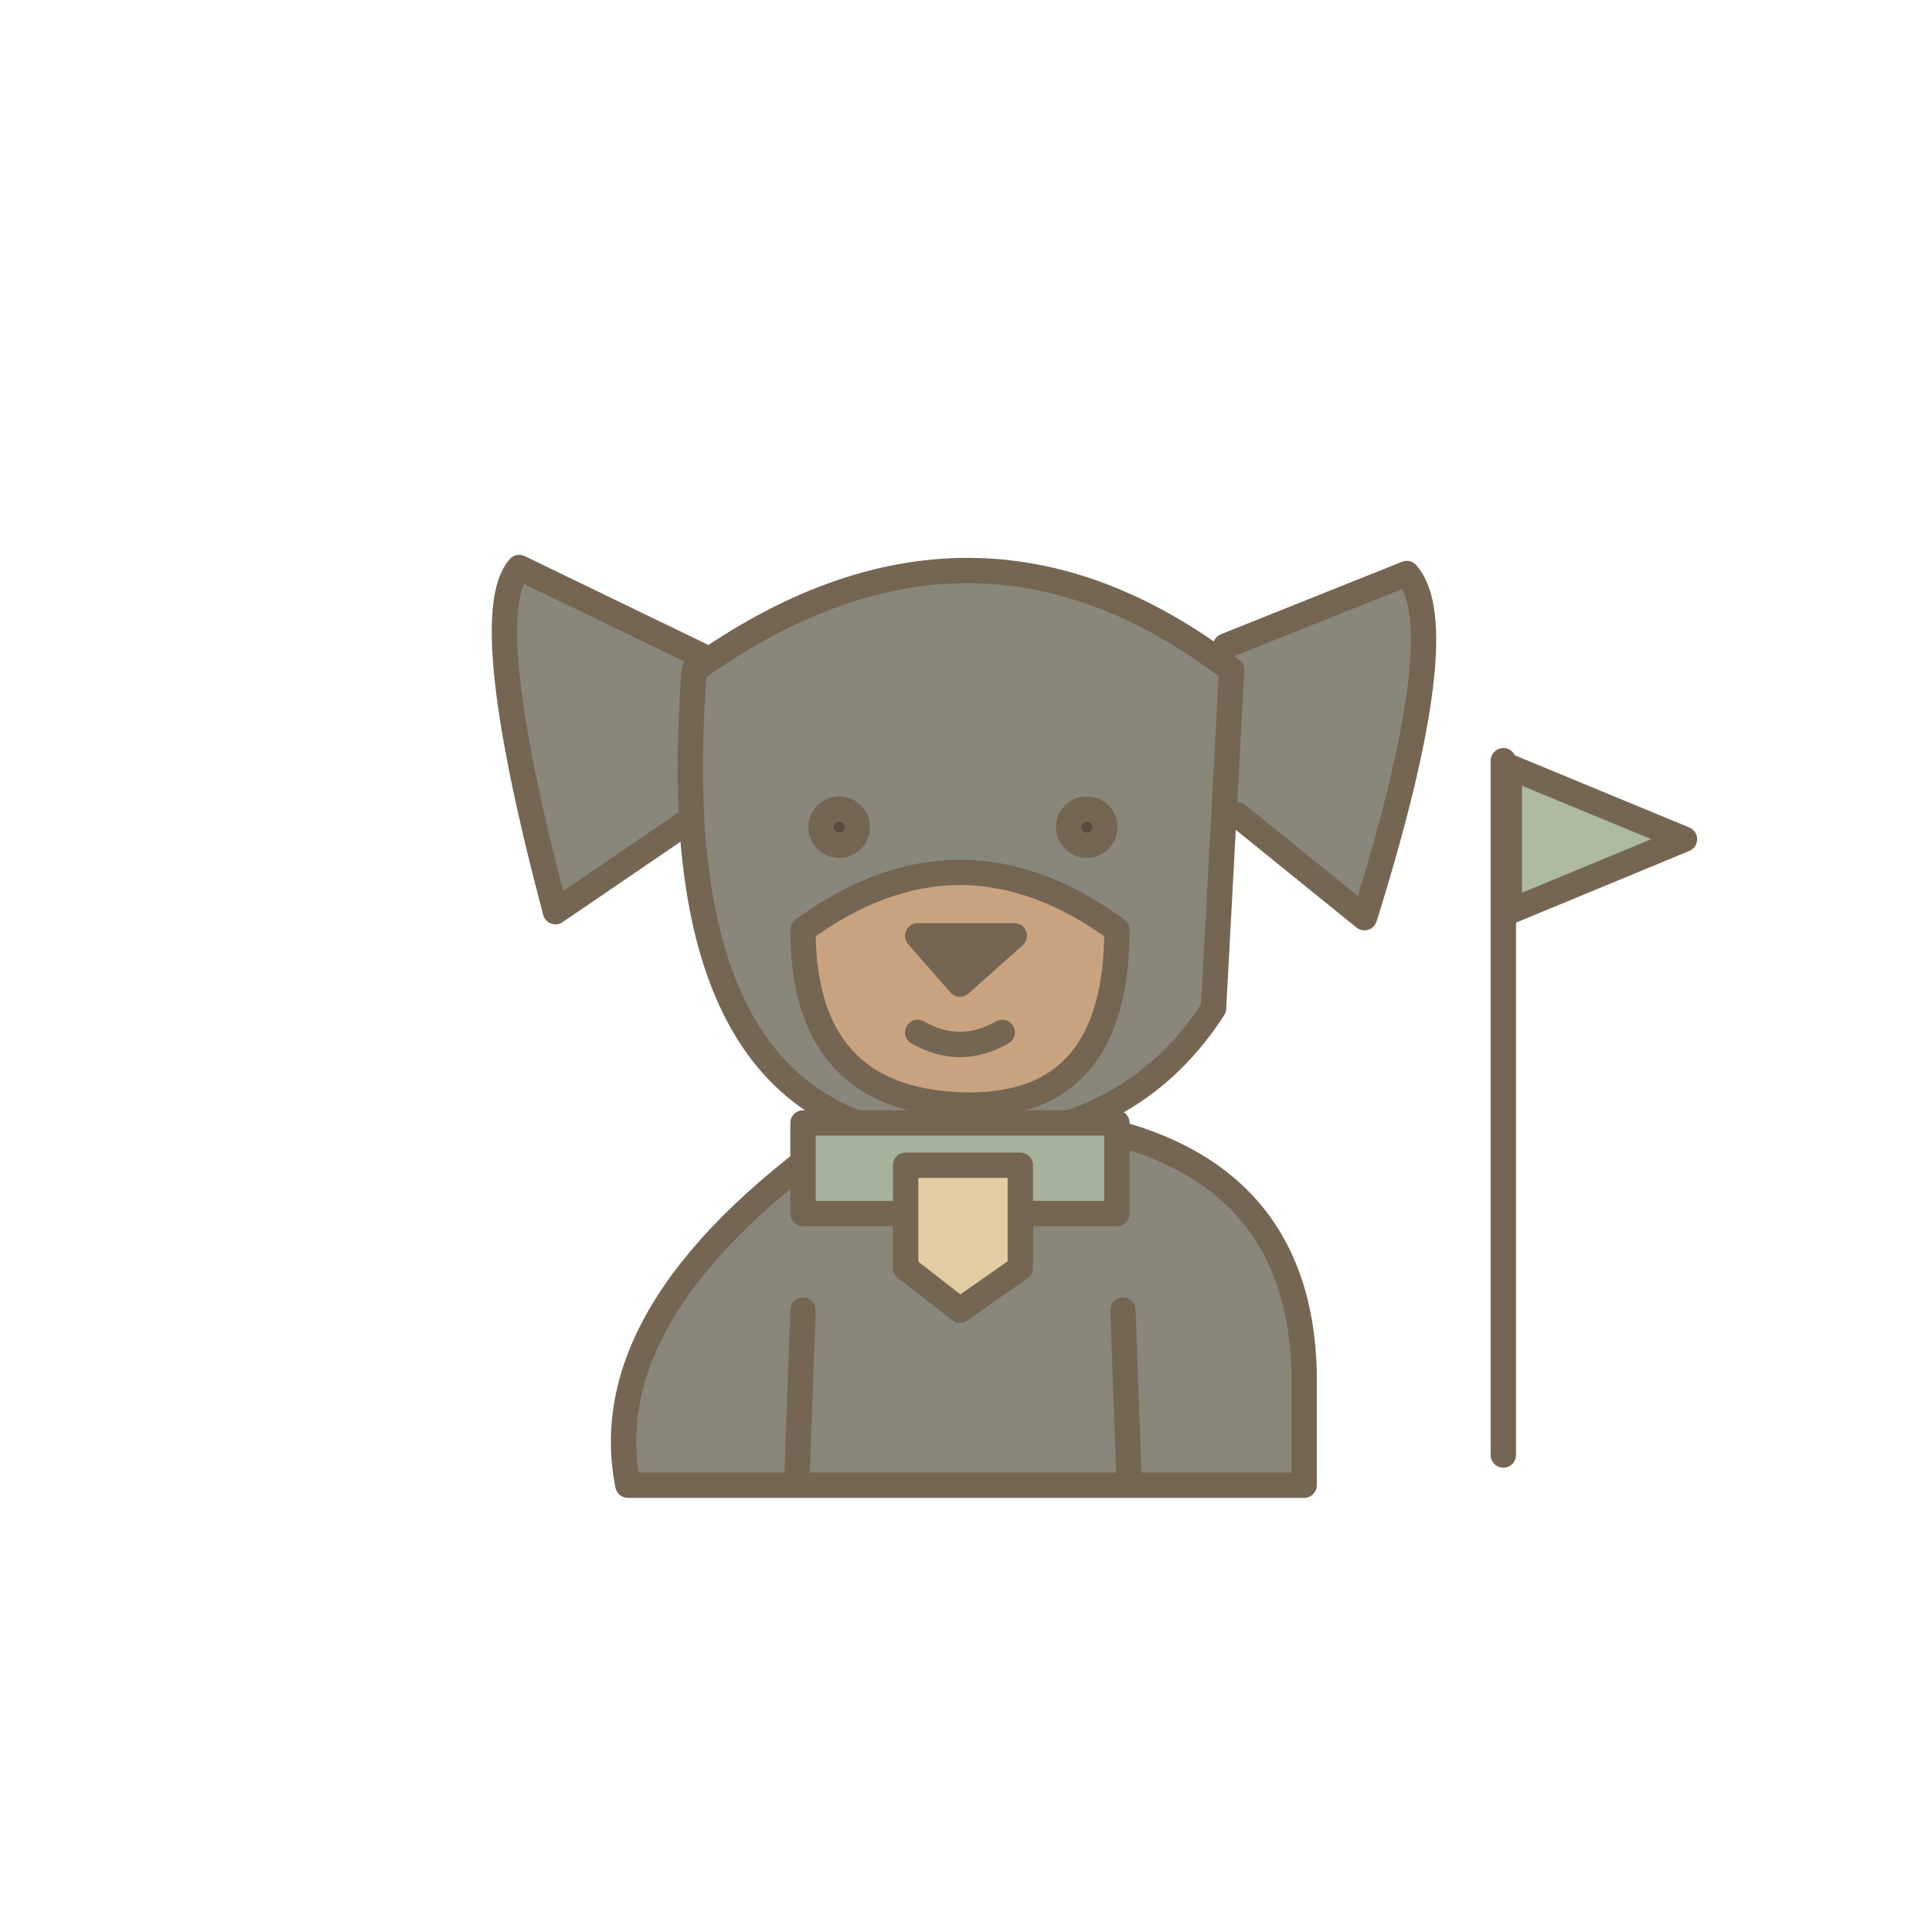
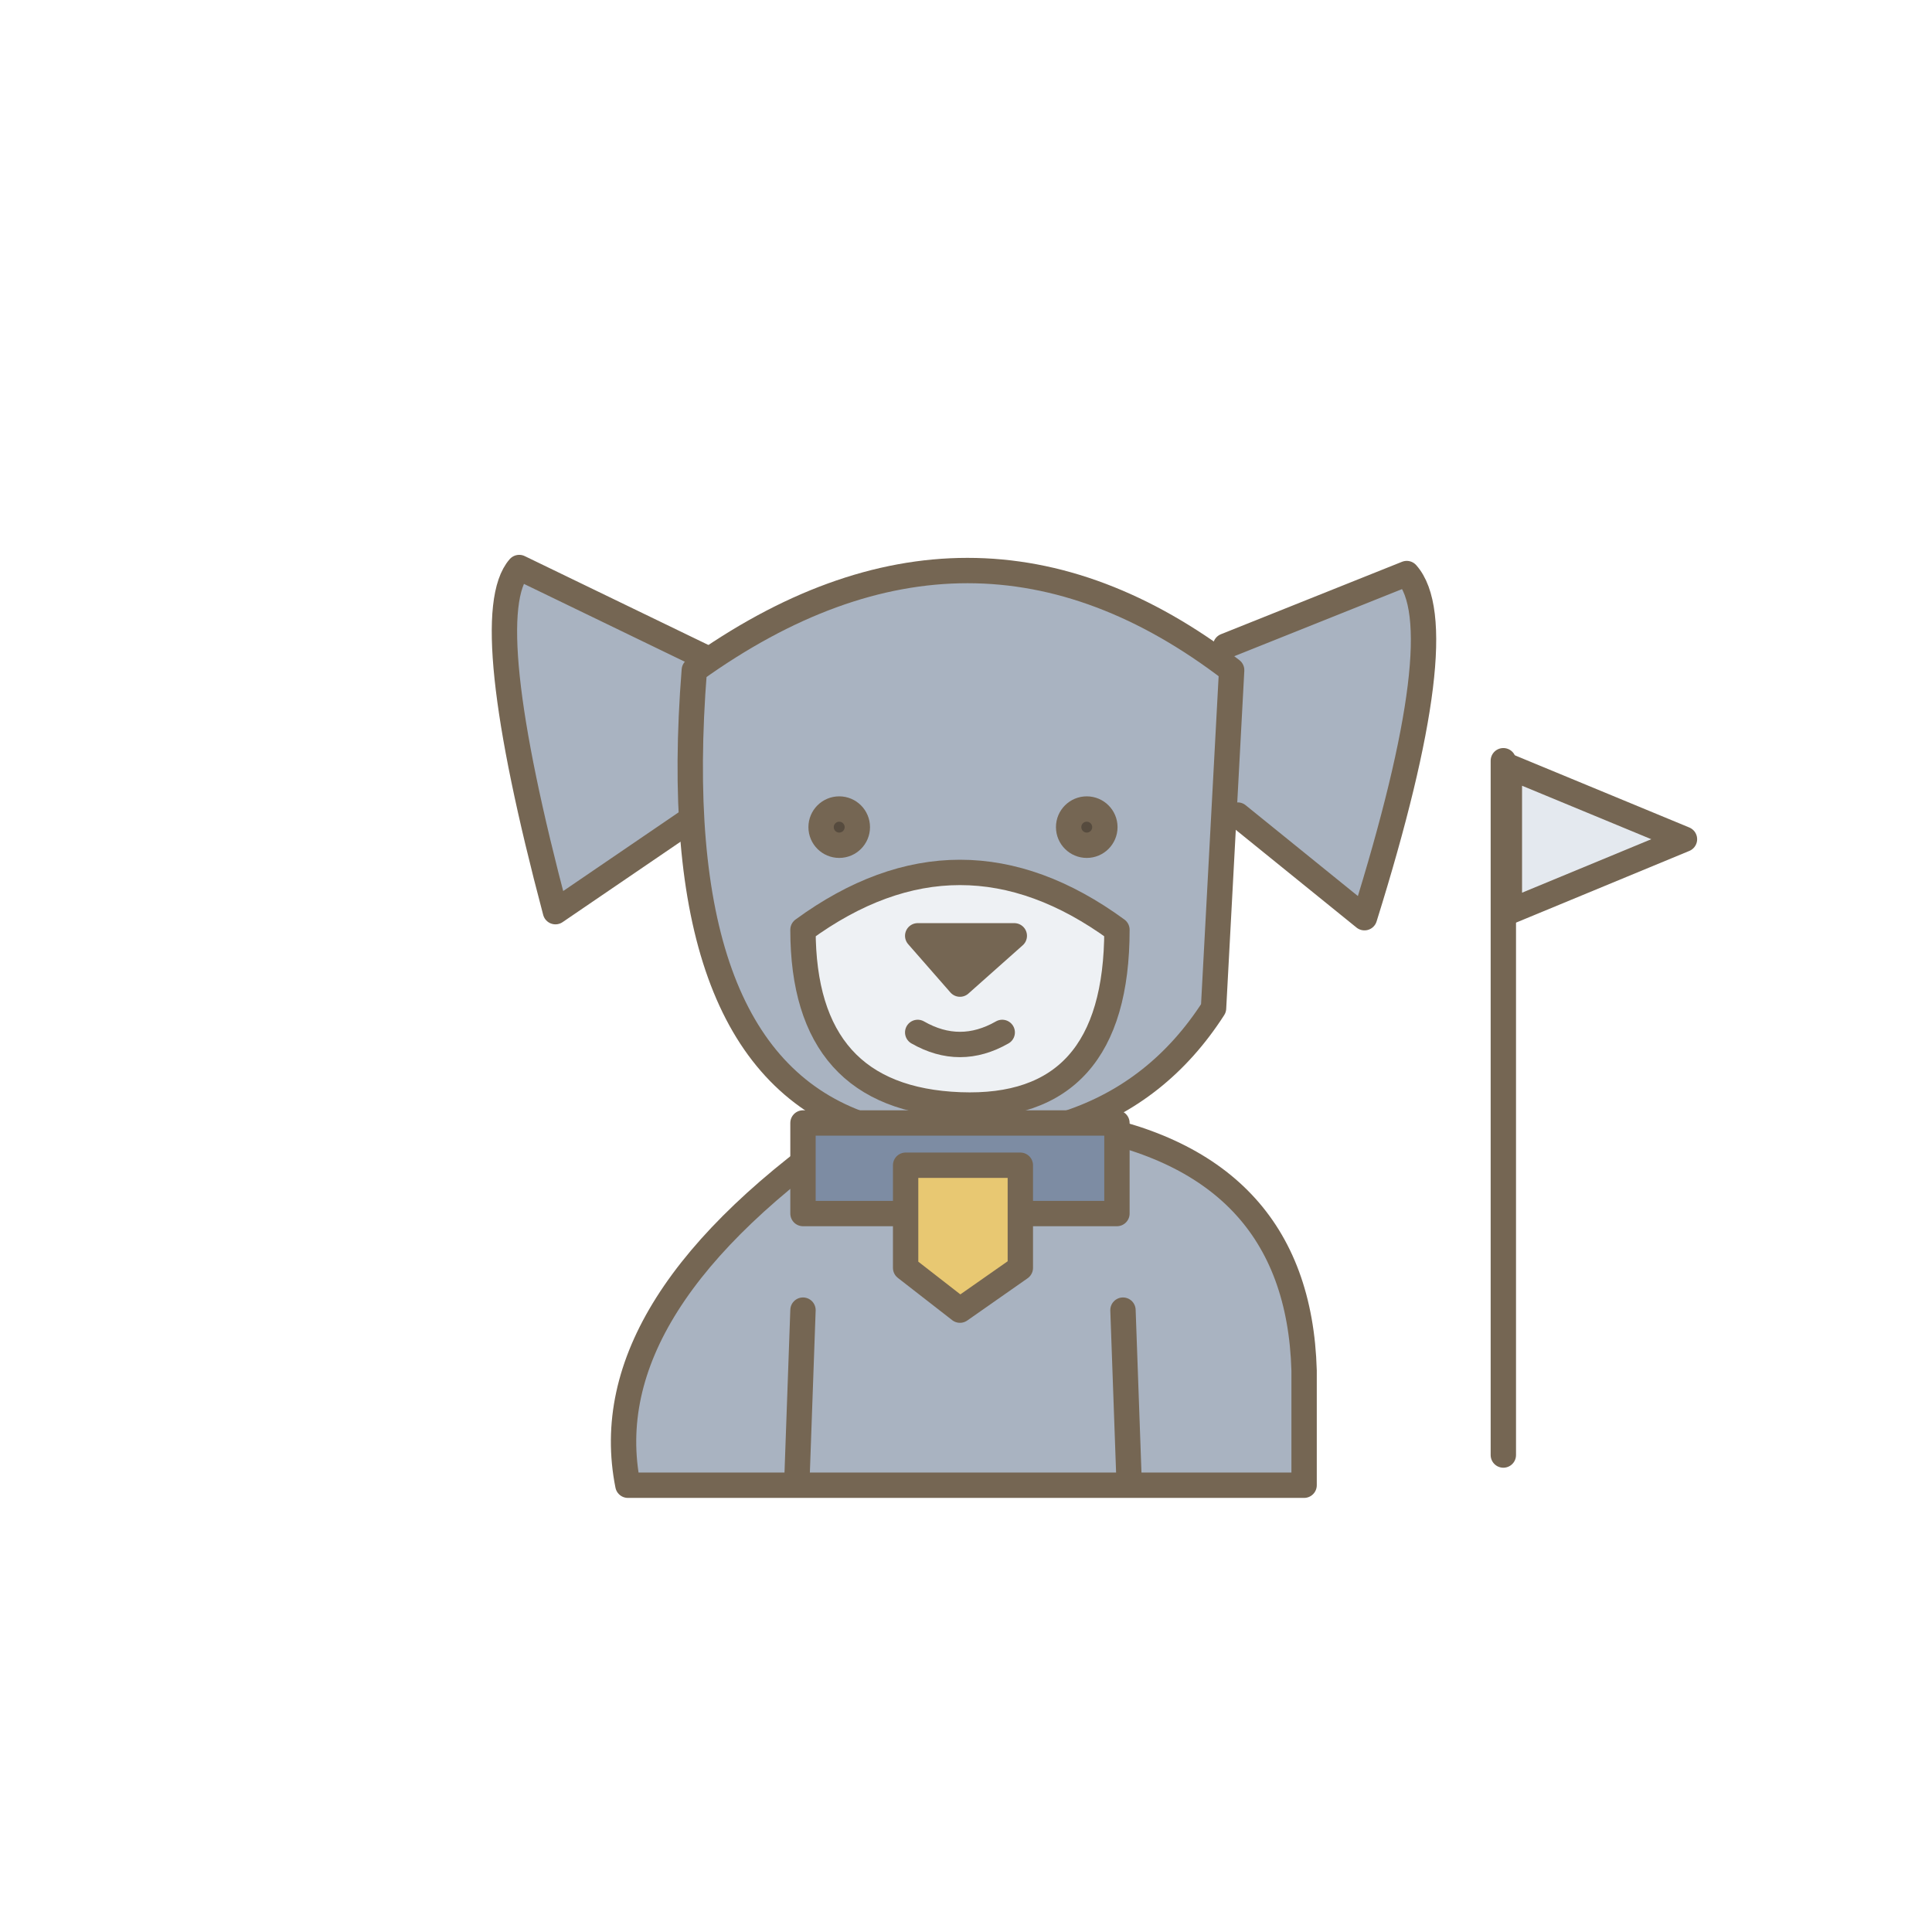
<svg xmlns="http://www.w3.org/2000/svg" viewBox="0 0 320 320" width="320" height="320">
  <g stroke="#756653" stroke-width="4.2" stroke-linecap="round" stroke-linejoin="round">
-     <path fill="#89867b" d="m117 109-31-15q-7 8 6 57l22-15m89-29 30-12q8 9-7 57l-21-17" />
-     <path fill="#89867b" d="M115 111q46-33 89 0l-3 56q-9 14-24 19q38 6 39 41v19H104q-6-30 38-60q-32-12-27-75Z" />
-     <path fill="#c9a380" d="M133 154q26-19 52 0q0 30-26 29q-26-1-26-29Z" />
+     <path fill="#a9b3c1" d="m117 109-31-15q-7 8 6 57l22-15m89-29 30-12q8 9-7 57l-21-17" />
+     <path fill="#a9b3c1" d="M115 111q46-33 89 0l-3 56q-9 14-24 19q38 6 39 41v19H104q-6-30 38-60q-32-12-27-75Z" />
+     <path fill="#eef1f4" d="M133 154q26-19 52 0q0 30-26 29q-26-1-26-29Z" />
    <circle cx="139" cy="137" r="3" fill="#564b3e" />
    <circle cx="180" cy="137" r="3" fill="#564b3e" />
    <path fill="#756653" d="m152 155 7 8 9-8Z" />
    <path d="M152 171q7 4 14 0m-33 46-1 28m54-28 1 28" />
-     <path fill="#a6b29b" d="M133 186h52v15h-52Z" />
-     <path fill="#e2cca1" d="M150 193h19v17l-10 7-9-7Z" />
+     <path fill="#7d8ca3" d="M133 186h52v15h-52Z" />
+     <path fill="#e8c872" d="M150 193h19v17l-10 7-9-7Z" />
    <path d="M249 241V126" />
-     <path fill="#adb9a1" d="m250 127 29 12-29 12Z" />
+     <path fill="#e4e9ef" d="m250 127 29 12-29 12Z" />
  </g>
</svg>
